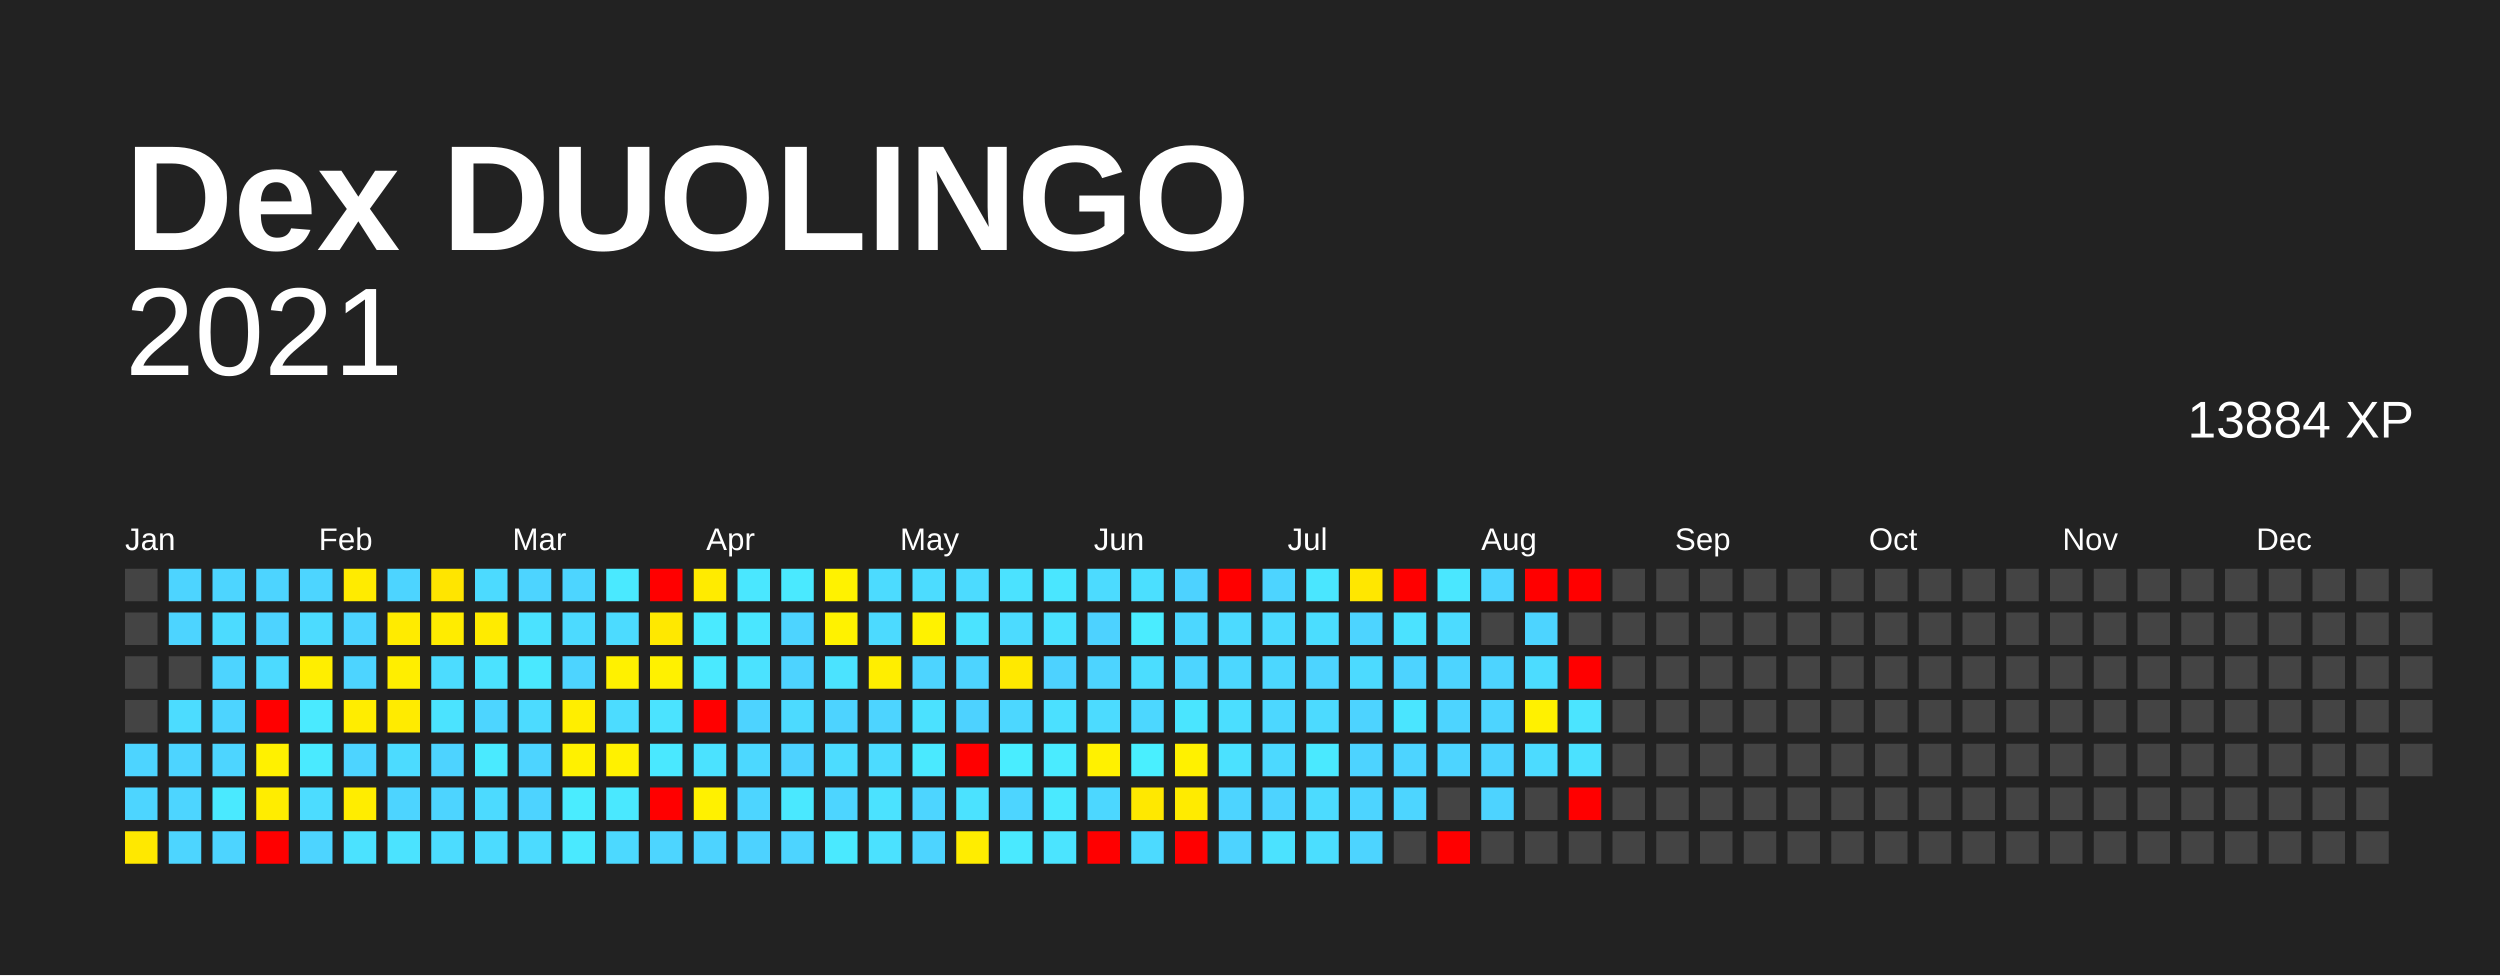
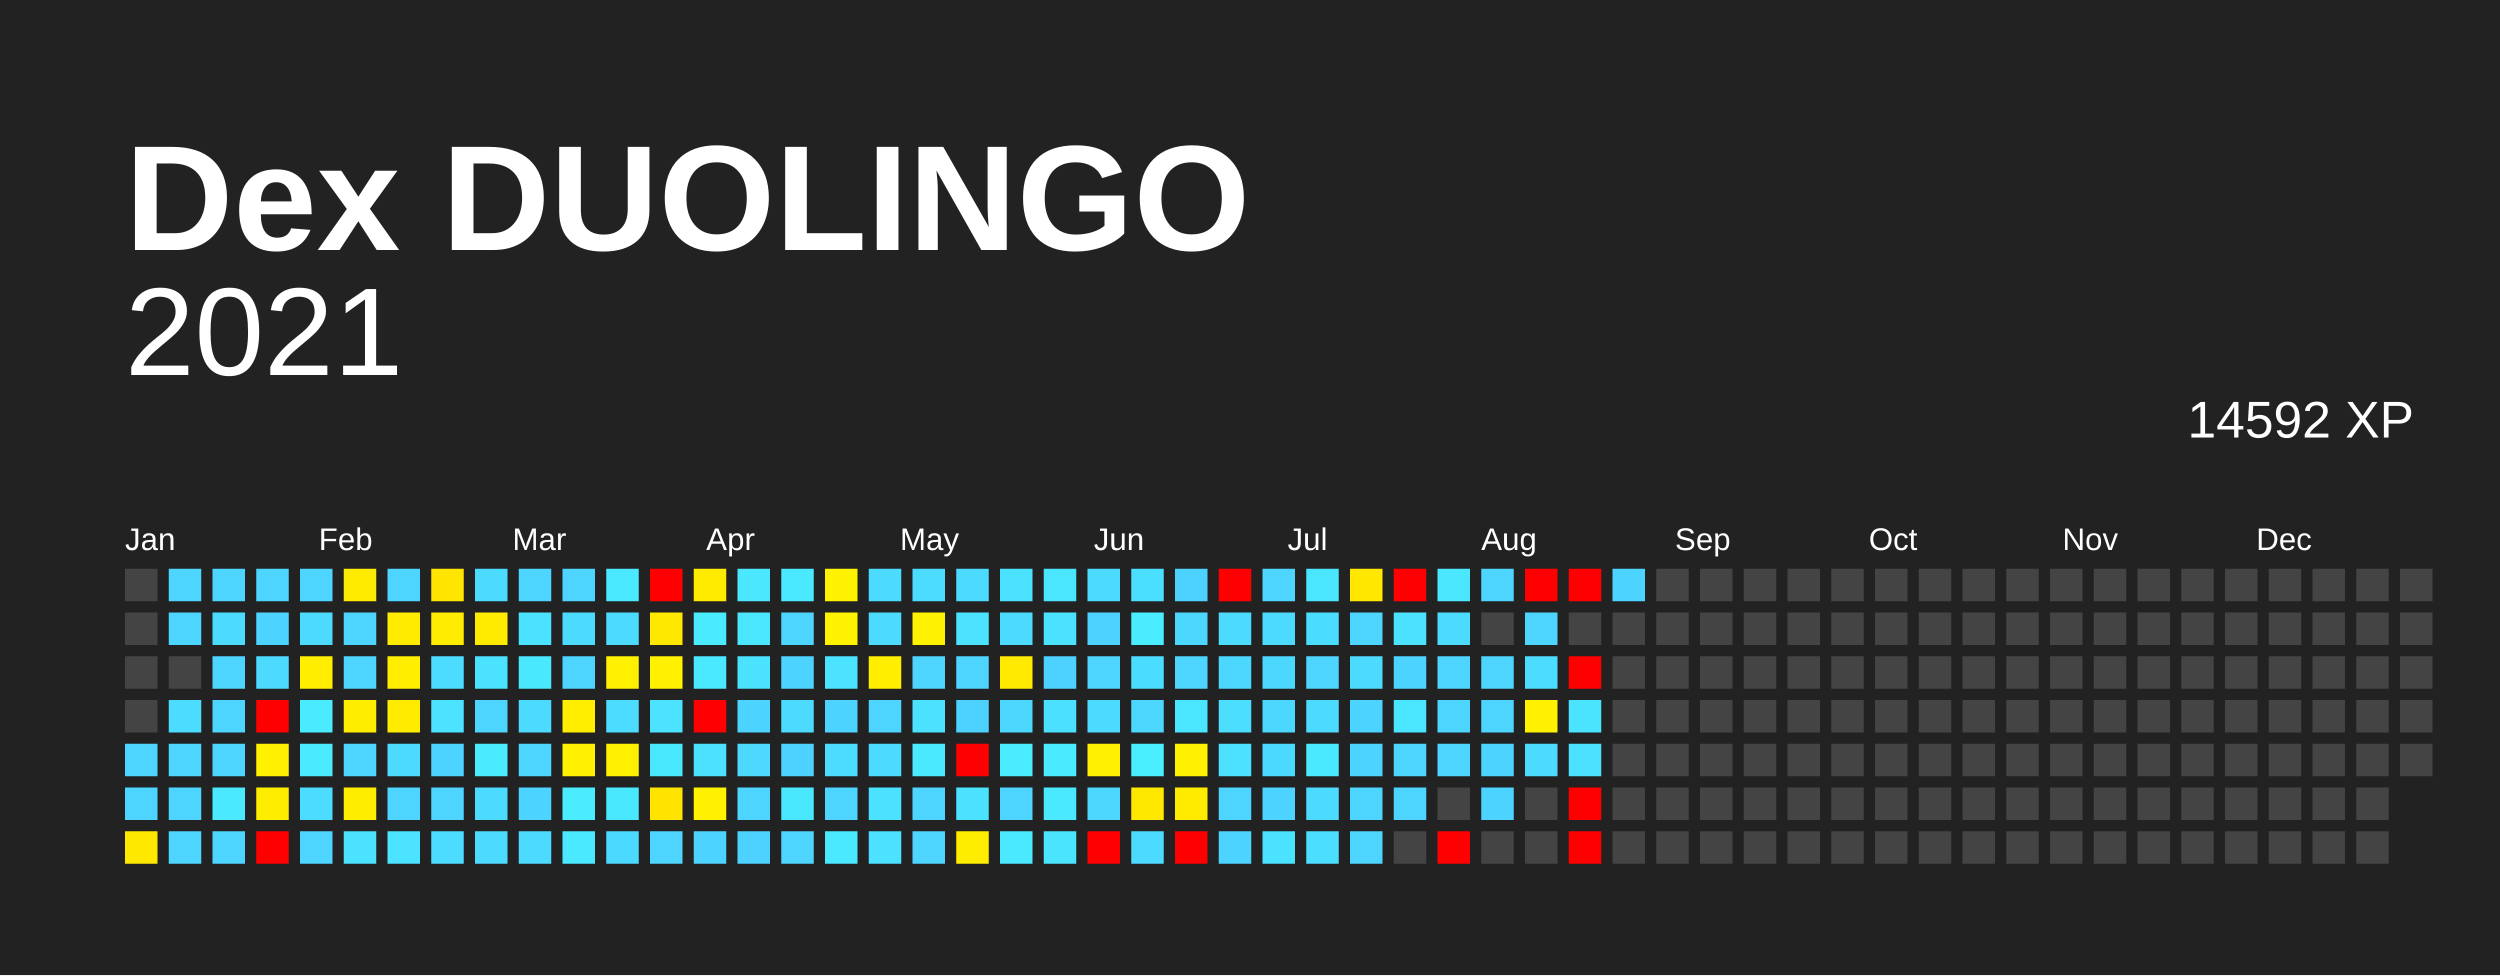
<svg xmlns="http://www.w3.org/2000/svg" baseProfile="full" height="78mm" version="1.1" viewBox="0,0,200,78" width="200mm">
  <defs />
  <rect fill="#222222" height="78" width="200" x="0" y="0" />
  <text fill="#FFFFFF" style="font-size:12px; font-family:Arial; font-weight:bold;" x="10" y="20">Dex DUOLINGO</text>
  <text alignment-baseline="hanging" fill="#FFFFFF" style="font-size:10.0px; font-family:Arial;" x="10" y="30">2021</text>
-   <text alignment-baseline="hanging" fill="#FFFFFF" style="font-size:4.125px; font-family:Arial;" x="175" y="35">13884 XP</text>
+   <text alignment-baseline="hanging" fill="#FFFFFF" style="font-size:4.125px; font-family:Arial;" x="175" y="35">14592 XP</text>
  <text fill="#FFFFFF" style="font-size:2.5px; font-family:Arial" x="10.0" y="44">Jan</text>
  <text fill="#FFFFFF" style="font-size:2.5px; font-family:Arial" x="25.5" y="44">Feb</text>
  <text fill="#FFFFFF" style="font-size:2.5px; font-family:Arial" x="41.0" y="44">Mar</text>
  <text fill="#FFFFFF" style="font-size:2.5px; font-family:Arial" x="56.5" y="44">Apr</text>
  <text fill="#FFFFFF" style="font-size:2.5px; font-family:Arial" x="72.0" y="44">May</text>
  <text fill="#FFFFFF" style="font-size:2.5px; font-family:Arial" x="87.5" y="44">Jun</text>
  <text fill="#FFFFFF" style="font-size:2.5px; font-family:Arial" x="103.0" y="44">Jul</text>
  <text fill="#FFFFFF" style="font-size:2.5px; font-family:Arial" x="118.5" y="44">Aug</text>
  <text fill="#FFFFFF" style="font-size:2.5px; font-family:Arial" x="134.0" y="44">Sep</text>
  <text fill="#FFFFFF" style="font-size:2.5px; font-family:Arial" x="149.5" y="44">Oct</text>
  <text fill="#FFFFFF" style="font-size:2.5px; font-family:Arial" x="165.0" y="44">Nov</text>
  <text fill="#FFFFFF" style="font-size:2.5px; font-family:Arial" x="180.5" y="44">Dec</text>
  <rect fill="#444444" height="2.6" width="2.6" x="10.0" y="45.5" />
  <rect fill="#444444" height="2.6" width="2.6" x="10.0" y="49.0" />
  <rect fill="#444444" height="2.6" width="2.6" x="10.0" y="52.5" />
  <rect fill="#444444" height="2.6" width="2.6" x="10.0" y="56.0" />
  <rect fill="#4dd4ff" height="2.6" width="2.6" x="10.0" y="59.5" />
  <rect fill="#4dd5ff" height="2.6" width="2.6" x="10.0" y="63.0" />
  <rect fill="#ffe800" height="2.6" width="2.6" x="10.0" y="66.5" />
  <rect fill="#4dd4ff" height="2.6" width="2.6" x="13.5" y="45.5" />
  <rect fill="#4dd4ff" height="2.6" width="2.6" x="13.5" y="49.0" />
  <rect fill="#444444" height="2.6" width="2.6" x="13.5" y="52.5" />
  <rect fill="#4cdcff" height="2.6" width="2.6" x="13.5" y="56.0" />
  <rect fill="#4dd4ff" height="2.6" width="2.6" x="13.5" y="59.5" />
  <rect fill="#4dd5ff" height="2.6" width="2.6" x="13.5" y="63.0" />
  <rect fill="#4dd5ff" height="2.6" width="2.6" x="13.5" y="66.5" />
  <rect fill="#4dd5ff" height="2.6" width="2.6" x="17.0" y="45.5" />
  <rect fill="#4cdbff" height="2.6" width="2.6" x="17.0" y="49.0" />
  <rect fill="#4dd4ff" height="2.6" width="2.6" x="17.0" y="52.5" />
  <rect fill="#4dd4ff" height="2.6" width="2.6" x="17.0" y="56.0" />
  <rect fill="#4dd5ff" height="2.6" width="2.6" x="17.0" y="59.5" />
  <rect fill="#4ae9ff" height="2.6" width="2.6" x="17.0" y="63.0" />
  <rect fill="#4dd4ff" height="2.6" width="2.6" x="17.0" y="66.5" />
  <rect fill="#4dd4ff" height="2.6" width="2.6" x="20.5" y="45.5" />
  <rect fill="#4dd3ff" height="2.6" width="2.6" x="20.5" y="49.0" />
  <rect fill="#4cdaff" height="2.6" width="2.6" x="20.5" y="52.5" />
  <rect fill="red" height="2.6" width="2.6" x="20.5" y="56.0" />
  <rect fill="#fff100" height="2.6" width="2.6" x="20.5" y="59.5" />
  <rect fill="#ffed00" height="2.6" width="2.6" x="20.5" y="63.0" />
  <rect fill="red" height="2.6" width="2.6" x="20.5" y="66.5" />
  <rect fill="#4dd5ff" height="2.6" width="2.6" x="24.0" y="45.5" />
  <rect fill="#4cdbff" height="2.6" width="2.6" x="24.0" y="49.0" />
  <rect fill="#ffee00" height="2.6" width="2.6" x="24.0" y="52.5" />
  <rect fill="#4aeaff" height="2.6" width="2.6" x="24.0" y="56.0" />
  <rect fill="#4aeaff" height="2.6" width="2.6" x="24.0" y="59.5" />
  <rect fill="#4cdcff" height="2.6" width="2.6" x="24.0" y="63.0" />
  <rect fill="#4dd4ff" height="2.6" width="2.6" x="24.0" y="66.5" />
  <rect fill="#ffeb00" height="2.6" width="2.6" x="27.5" y="45.5" />
  <rect fill="#4dd4ff" height="2.6" width="2.6" x="27.5" y="49.0" />
  <rect fill="#4dd4ff" height="2.6" width="2.6" x="27.5" y="52.5" />
  <rect fill="#ffed00" height="2.6" width="2.6" x="27.5" y="56.0" />
  <rect fill="#4dd4ff" height="2.6" width="2.6" x="27.5" y="59.5" />
  <rect fill="#ffed00" height="2.6" width="2.6" x="27.5" y="63.0" />
  <rect fill="#4be2ff" height="2.6" width="2.6" x="27.5" y="66.5" />
  <rect fill="#4dd4ff" height="2.6" width="2.6" x="31.0" y="45.5" />
  <rect fill="#ffeb00" height="2.6" width="2.6" x="31.0" y="49.0" />
  <rect fill="#ffee00" height="2.6" width="2.6" x="31.0" y="52.5" />
  <rect fill="#ffeb00" height="2.6" width="2.6" x="31.0" y="56.0" />
  <rect fill="#4cdbff" height="2.6" width="2.6" x="31.0" y="59.5" />
  <rect fill="#4dd4ff" height="2.6" width="2.6" x="31.0" y="63.0" />
  <rect fill="#4be3ff" height="2.6" width="2.6" x="31.0" y="66.5" />
  <rect fill="#ffe500" height="2.6" width="2.6" x="34.5" y="45.5" />
  <rect fill="#ffec00" height="2.6" width="2.6" x="34.5" y="49.0" />
  <rect fill="#4cdcff" height="2.6" width="2.6" x="34.5" y="52.5" />
  <rect fill="#4be3ff" height="2.6" width="2.6" x="34.5" y="56.0" />
  <rect fill="#4dd3ff" height="2.6" width="2.6" x="34.5" y="59.5" />
  <rect fill="#4dd4ff" height="2.6" width="2.6" x="34.5" y="63.0" />
  <rect fill="#4cdcff" height="2.6" width="2.6" x="34.5" y="66.5" />
  <rect fill="#4cdaff" height="2.6" width="2.6" x="38.0" y="45.5" />
  <rect fill="#ffeb00" height="2.6" width="2.6" x="38.0" y="49.0" />
  <rect fill="#4be2ff" height="2.6" width="2.6" x="38.0" y="52.5" />
  <rect fill="#4dd5ff" height="2.6" width="2.6" x="38.0" y="56.0" />
  <rect fill="#4aeaff" height="2.6" width="2.6" x="38.0" y="59.5" />
  <rect fill="#4cdaff" height="2.6" width="2.6" x="38.0" y="63.0" />
  <rect fill="#4cdbff" height="2.6" width="2.6" x="38.0" y="66.5" />
  <rect fill="#4dd4ff" height="2.6" width="2.6" x="41.5" y="45.5" />
  <rect fill="#4be2ff" height="2.6" width="2.6" x="41.5" y="49.0" />
  <rect fill="#4ae8ff" height="2.6" width="2.6" x="41.5" y="52.5" />
  <rect fill="#4cdbff" height="2.6" width="2.6" x="41.5" y="56.0" />
  <rect fill="#4dd4ff" height="2.6" width="2.6" x="41.5" y="59.5" />
  <rect fill="#4dd3ff" height="2.6" width="2.6" x="41.5" y="63.0" />
  <rect fill="#4cdbff" height="2.6" width="2.6" x="41.5" y="66.5" />
  <rect fill="#4dd5ff" height="2.6" width="2.6" x="45.0" y="45.5" />
  <rect fill="#4cdaff" height="2.6" width="2.6" x="45.0" y="49.0" />
  <rect fill="#4dd4ff" height="2.6" width="2.6" x="45.0" y="52.5" />
  <rect fill="#ffee00" height="2.6" width="2.6" x="45.0" y="56.0" />
  <rect fill="#fff100" height="2.6" width="2.6" x="45.0" y="59.5" />
  <rect fill="#4aecff" height="2.6" width="2.6" x="45.0" y="63.0" />
  <rect fill="#4ae9ff" height="2.6" width="2.6" x="45.0" y="66.5" />
  <rect fill="#4ae9ff" height="2.6" width="2.6" x="48.5" y="45.5" />
  <rect fill="#4cdbff" height="2.6" width="2.6" x="48.5" y="49.0" />
  <rect fill="#fff100" height="2.6" width="2.6" x="48.5" y="52.5" />
  <rect fill="#4cdcff" height="2.6" width="2.6" x="48.5" y="56.0" />
  <rect fill="#fff100" height="2.6" width="2.6" x="48.5" y="59.5" />
  <rect fill="#4ae8ff" height="2.6" width="2.6" x="48.5" y="63.0" />
  <rect fill="#4cd9ff" height="2.6" width="2.6" x="48.5" y="66.5" />
  <rect fill="red" height="2.6" width="2.6" x="52.0" y="45.5" />
  <rect fill="#ffe800" height="2.6" width="2.6" x="52.0" y="49.0" />
  <rect fill="#fff100" height="2.6" width="2.6" x="52.0" y="52.5" />
  <rect fill="#4be3ff" height="2.6" width="2.6" x="52.0" y="56.0" />
  <rect fill="#4ae8ff" height="2.6" width="2.6" x="52.0" y="59.5" />
-   <rect fill="red" height="2.6" width="2.6" x="52.0" y="63.0" />
+   <rect fill="#ffe400" height="2.6" width="2.6" x="52.0" y="63.0" />
  <rect fill="#4dd5ff" height="2.6" width="2.6" x="52.0" y="66.5" />
  <rect fill="#ffeb00" height="2.6" width="2.6" x="55.5" y="45.5" />
  <rect fill="#4aeaff" height="2.6" width="2.6" x="55.5" y="49.0" />
  <rect fill="#4ae9ff" height="2.6" width="2.6" x="55.5" y="52.5" />
  <rect fill="red" height="2.6" width="2.6" x="55.5" y="56.0" />
  <rect fill="#4be2ff" height="2.6" width="2.6" x="55.5" y="59.5" />
  <rect fill="#fff100" height="2.6" width="2.6" x="55.5" y="63.0" />
  <rect fill="#4dd3ff" height="2.6" width="2.6" x="55.5" y="66.5" />
  <rect fill="#4ae7ff" height="2.6" width="2.6" x="59.0" y="45.5" />
  <rect fill="#4ae6ff" height="2.6" width="2.6" x="59.0" y="49.0" />
  <rect fill="#4be2ff" height="2.6" width="2.6" x="59.0" y="52.5" />
  <rect fill="#4dd3ff" height="2.6" width="2.6" x="59.0" y="56.0" />
  <rect fill="#4cd8ff" height="2.6" width="2.6" x="59.0" y="59.5" />
  <rect fill="#4dd5ff" height="2.6" width="2.6" x="59.0" y="63.0" />
  <rect fill="#4dd2ff" height="2.6" width="2.6" x="59.0" y="66.5" />
  <rect fill="#4ae9ff" height="2.6" width="2.6" x="62.5" y="45.5" />
  <rect fill="#4dd4ff" height="2.6" width="2.6" x="62.5" y="49.0" />
  <rect fill="#4dd3ff" height="2.6" width="2.6" x="62.5" y="52.5" />
  <rect fill="#4cdaff" height="2.6" width="2.6" x="62.5" y="56.0" />
  <rect fill="#4dd2ff" height="2.6" width="2.6" x="62.5" y="59.5" />
  <rect fill="#4ae8ff" height="2.6" width="2.6" x="62.5" y="63.0" />
  <rect fill="#4dd4ff" height="2.6" width="2.6" x="62.5" y="66.5" />
  <rect fill="#fff200" height="2.6" width="2.6" x="66.0" y="45.5" />
  <rect fill="#fff200" height="2.6" width="2.6" x="66.0" y="49.0" />
  <rect fill="#4be3ff" height="2.6" width="2.6" x="66.0" y="52.5" />
  <rect fill="#4dd3ff" height="2.6" width="2.6" x="66.0" y="56.0" />
  <rect fill="#4cdcff" height="2.6" width="2.6" x="66.0" y="59.5" />
  <rect fill="#4dd5ff" height="2.6" width="2.6" x="66.0" y="63.0" />
  <rect fill="#4ae9ff" height="2.6" width="2.6" x="66.0" y="66.5" />
  <rect fill="#4cdbff" height="2.6" width="2.6" x="69.5" y="45.5" />
  <rect fill="#4cdaff" height="2.6" width="2.6" x="69.5" y="49.0" />
  <rect fill="#ffee00" height="2.6" width="2.6" x="69.5" y="52.5" />
  <rect fill="#4dd4ff" height="2.6" width="2.6" x="69.5" y="56.0" />
  <rect fill="#4cdbff" height="2.6" width="2.6" x="69.5" y="59.5" />
  <rect fill="#4be2ff" height="2.6" width="2.6" x="69.5" y="63.0" />
  <rect fill="#4be1ff" height="2.6" width="2.6" x="69.5" y="66.5" />
  <rect fill="#4cdcff" height="2.6" width="2.6" x="73.0" y="45.5" />
  <rect fill="#fff200" height="2.6" width="2.6" x="73.0" y="49.0" />
  <rect fill="#4dd4ff" height="2.6" width="2.6" x="73.0" y="52.5" />
  <rect fill="#4be1ff" height="2.6" width="2.6" x="73.0" y="56.0" />
  <rect fill="#4ae9ff" height="2.6" width="2.6" x="73.0" y="59.5" />
  <rect fill="#4dd5ff" height="2.6" width="2.6" x="73.0" y="63.0" />
  <rect fill="#4dd4ff" height="2.6" width="2.6" x="73.0" y="66.5" />
  <rect fill="#4cdbff" height="2.6" width="2.6" x="76.5" y="45.5" />
  <rect fill="#4be3ff" height="2.6" width="2.6" x="76.5" y="49.0" />
  <rect fill="#4dd4ff" height="2.6" width="2.6" x="76.5" y="52.5" />
  <rect fill="#4dd2ff" height="2.6" width="2.6" x="76.5" y="56.0" />
  <rect fill="red" height="2.6" width="2.6" x="76.5" y="59.5" />
  <rect fill="#4be2ff" height="2.6" width="2.6" x="76.5" y="63.0" />
  <rect fill="#ffed00" height="2.6" width="2.6" x="76.5" y="66.5" />
  <rect fill="#4be2ff" height="2.6" width="2.6" x="80.0" y="45.5" />
  <rect fill="#4cdbff" height="2.6" width="2.6" x="80.0" y="49.0" />
  <rect fill="#ffe900" height="2.6" width="2.6" x="80.0" y="52.5" />
  <rect fill="#4cd7ff" height="2.6" width="2.6" x="80.0" y="56.0" />
  <rect fill="#49edff" height="2.6" width="2.6" x="80.0" y="59.5" />
  <rect fill="#4dd5ff" height="2.6" width="2.6" x="80.0" y="63.0" />
  <rect fill="#4ae9ff" height="2.6" width="2.6" x="80.0" y="66.5" />
  <rect fill="#4ae6ff" height="2.6" width="2.6" x="83.5" y="45.5" />
  <rect fill="#4be2ff" height="2.6" width="2.6" x="83.5" y="49.0" />
  <rect fill="#4dd2ff" height="2.6" width="2.6" x="83.5" y="52.5" />
  <rect fill="#4be0ff" height="2.6" width="2.6" x="83.5" y="56.0" />
  <rect fill="#4aebff" height="2.6" width="2.6" x="83.5" y="59.5" />
  <rect fill="#4ae9ff" height="2.6" width="2.6" x="83.5" y="63.0" />
  <rect fill="#4be4ff" height="2.6" width="2.6" x="83.5" y="66.5" />
  <rect fill="#4cdbff" height="2.6" width="2.6" x="87.0" y="45.5" />
  <rect fill="#4dd2ff" height="2.6" width="2.6" x="87.0" y="49.0" />
  <rect fill="#4dd4ff" height="2.6" width="2.6" x="87.0" y="52.5" />
  <rect fill="#4cdbff" height="2.6" width="2.6" x="87.0" y="56.0" />
  <rect fill="#fff100" height="2.6" width="2.6" x="87.0" y="59.5" />
  <rect fill="#4cd7ff" height="2.6" width="2.6" x="87.0" y="63.0" />
  <rect fill="red" height="2.6" width="2.6" x="87.0" y="66.5" />
  <rect fill="#4bdfff" height="2.6" width="2.6" x="90.5" y="45.5" />
  <rect fill="#4aecff" height="2.6" width="2.6" x="90.5" y="49.0" />
  <rect fill="#4bddff" height="2.6" width="2.6" x="90.5" y="52.5" />
  <rect fill="#4cd7ff" height="2.6" width="2.6" x="90.5" y="56.0" />
  <rect fill="#49efff" height="2.6" width="2.6" x="90.5" y="59.5" />
  <rect fill="#ffe800" height="2.6" width="2.6" x="90.5" y="63.0" />
  <rect fill="#4cdaff" height="2.6" width="2.6" x="90.5" y="66.5" />
  <rect fill="#4dd2ff" height="2.6" width="2.6" x="94.0" y="45.5" />
  <rect fill="#4cd7ff" height="2.6" width="2.6" x="94.0" y="49.0" />
  <rect fill="#4dd5ff" height="2.6" width="2.6" x="94.0" y="52.5" />
  <rect fill="#4ae5ff" height="2.6" width="2.6" x="94.0" y="56.0" />
  <rect fill="#fff100" height="2.6" width="2.6" x="94.0" y="59.5" />
  <rect fill="#ffeb00" height="2.6" width="2.6" x="94.0" y="63.0" />
  <rect fill="red" height="2.6" width="2.6" x="94.0" y="66.5" />
  <rect fill="red" height="2.6" width="2.6" x="97.5" y="45.5" />
  <rect fill="#4cdaff" height="2.6" width="2.6" x="97.5" y="49.0" />
  <rect fill="#4cd7ff" height="2.6" width="2.6" x="97.5" y="52.5" />
  <rect fill="#4bdeff" height="2.6" width="2.6" x="97.5" y="56.0" />
  <rect fill="#4be1ff" height="2.6" width="2.6" x="97.5" y="59.5" />
  <rect fill="#4dd4ff" height="2.6" width="2.6" x="97.5" y="63.0" />
  <rect fill="#4dd3ff" height="2.6" width="2.6" x="97.5" y="66.5" />
  <rect fill="#4dd4ff" height="2.6" width="2.6" x="101.0" y="45.5" />
  <rect fill="#4cdaff" height="2.6" width="2.6" x="101.0" y="49.0" />
  <rect fill="#4cd7ff" height="2.6" width="2.6" x="101.0" y="52.5" />
  <rect fill="#4cd7ff" height="2.6" width="2.6" x="101.0" y="56.0" />
  <rect fill="#4cd9ff" height="2.6" width="2.6" x="101.0" y="59.5" />
  <rect fill="#4dd3ff" height="2.6" width="2.6" x="101.0" y="63.0" />
  <rect fill="#4be2ff" height="2.6" width="2.6" x="101.0" y="66.5" />
  <rect fill="#4ae6ff" height="2.6" width="2.6" x="104.5" y="45.5" />
  <rect fill="#4bddff" height="2.6" width="2.6" x="104.5" y="49.0" />
  <rect fill="#4dd4ff" height="2.6" width="2.6" x="104.5" y="52.5" />
  <rect fill="#4cdaff" height="2.6" width="2.6" x="104.5" y="56.0" />
  <rect fill="#4ae9ff" height="2.6" width="2.6" x="104.5" y="59.5" />
  <rect fill="#4cdbff" height="2.6" width="2.6" x="104.5" y="63.0" />
  <rect fill="#4bdeff" height="2.6" width="2.6" x="104.5" y="66.5" />
  <rect fill="#ffe700" height="2.6" width="2.6" x="108.0" y="45.5" />
  <rect fill="#4dd4ff" height="2.6" width="2.6" x="108.0" y="49.0" />
  <rect fill="#4cdaff" height="2.6" width="2.6" x="108.0" y="52.5" />
  <rect fill="#4dd3ff" height="2.6" width="2.6" x="108.0" y="56.0" />
  <rect fill="#4dd3ff" height="2.6" width="2.6" x="108.0" y="59.5" />
  <rect fill="#4dd4ff" height="2.6" width="2.6" x="108.0" y="63.0" />
  <rect fill="#4dd4ff" height="2.6" width="2.6" x="108.0" y="66.5" />
  <rect fill="red" height="2.6" width="2.6" x="111.5" y="45.5" />
  <rect fill="#4be2ff" height="2.6" width="2.6" x="111.5" y="49.0" />
  <rect fill="#4dd3ff" height="2.6" width="2.6" x="111.5" y="52.5" />
  <rect fill="#4ae5ff" height="2.6" width="2.6" x="111.5" y="56.0" />
  <rect fill="#4dd4ff" height="2.6" width="2.6" x="111.5" y="59.5" />
  <rect fill="#4dd5ff" height="2.6" width="2.6" x="111.5" y="63.0" />
  <rect fill="#444444" height="2.6" width="2.6" x="111.5" y="66.5" />
  <rect fill="#4ae7ff" height="2.6" width="2.6" x="115.0" y="45.5" />
  <rect fill="#4cdbff" height="2.6" width="2.6" x="115.0" y="49.0" />
  <rect fill="#4dd4ff" height="2.6" width="2.6" x="115.0" y="52.5" />
  <rect fill="#4dd4ff" height="2.6" width="2.6" x="115.0" y="56.0" />
  <rect fill="#4dd4ff" height="2.6" width="2.6" x="115.0" y="59.5" />
  <rect fill="#444444" height="2.6" width="2.6" x="115.0" y="63.0" />
  <rect fill="red" height="2.6" width="2.6" x="115.0" y="66.5" />
  <rect fill="#4dd4ff" height="2.6" width="2.6" x="118.5" y="45.5" />
  <rect fill="#444444" height="2.6" width="2.6" x="118.5" y="49.0" />
  <rect fill="#4dd4ff" height="2.6" width="2.6" x="118.5" y="52.5" />
  <rect fill="#4dd4ff" height="2.6" width="2.6" x="118.5" y="56.0" />
  <rect fill="#4dd3ff" height="2.6" width="2.6" x="118.5" y="59.5" />
  <rect fill="#4dd3ff" height="2.6" width="2.6" x="118.5" y="63.0" />
  <rect fill="#444444" height="2.6" width="2.6" x="118.5" y="66.5" />
  <rect fill="red" height="2.6" width="2.6" x="122.0" y="45.5" />
  <rect fill="#4dd4ff" height="2.6" width="2.6" x="122.0" y="49.0" />
  <rect fill="#4cdcff" height="2.6" width="2.6" x="122.0" y="52.5" />
  <rect fill="#fff100" height="2.6" width="2.6" x="122.0" y="56.0" />
  <rect fill="#4cdbff" height="2.6" width="2.6" x="122.0" y="59.5" />
  <rect fill="#444444" height="2.6" width="2.6" x="122.0" y="63.0" />
  <rect fill="#444444" height="2.6" width="2.6" x="122.0" y="66.5" />
  <rect fill="red" height="2.6" width="2.6" x="125.5" y="45.5" />
  <rect fill="#444444" height="2.6" width="2.6" x="125.5" y="49.0" />
  <rect fill="red" height="2.6" width="2.6" x="125.5" y="52.5" />
  <rect fill="#4be4ff" height="2.6" width="2.6" x="125.5" y="56.0" />
  <rect fill="#4be1ff" height="2.6" width="2.6" x="125.5" y="59.5" />
  <rect fill="red" height="2.6" width="2.6" x="125.5" y="63.0" />
-   <rect fill="#444444" height="2.6" width="2.6" x="125.5" y="66.5" />
-   <rect fill="#444444" height="2.6" width="2.6" x="129.0" y="45.5" />
+   <rect fill="red" height="2.6" width="2.6" x="125.5" y="66.5" />
+   <rect fill="#4dd3ff" height="2.6" width="2.6" x="129.0" y="45.5" />
  <rect fill="#444444" height="2.6" width="2.6" x="129.0" y="49.0" />
  <rect fill="#444444" height="2.6" width="2.6" x="129.0" y="52.5" />
  <rect fill="#444444" height="2.6" width="2.6" x="129.0" y="56.0" />
  <rect fill="#444444" height="2.6" width="2.6" x="129.0" y="59.5" />
  <rect fill="#444444" height="2.6" width="2.6" x="129.0" y="63.0" />
  <rect fill="#444444" height="2.6" width="2.6" x="129.0" y="66.5" />
  <rect fill="#444444" height="2.6" width="2.6" x="132.5" y="45.5" />
  <rect fill="#444444" height="2.6" width="2.6" x="132.5" y="49.0" />
  <rect fill="#444444" height="2.6" width="2.6" x="132.5" y="52.5" />
  <rect fill="#444444" height="2.6" width="2.6" x="132.5" y="56.0" />
  <rect fill="#444444" height="2.6" width="2.6" x="132.5" y="59.5" />
  <rect fill="#444444" height="2.6" width="2.6" x="132.5" y="63.0" />
  <rect fill="#444444" height="2.6" width="2.6" x="132.5" y="66.5" />
  <rect fill="#444444" height="2.6" width="2.6" x="136.0" y="45.5" />
  <rect fill="#444444" height="2.6" width="2.6" x="136.0" y="49.0" />
  <rect fill="#444444" height="2.6" width="2.6" x="136.0" y="52.5" />
  <rect fill="#444444" height="2.6" width="2.6" x="136.0" y="56.0" />
  <rect fill="#444444" height="2.6" width="2.6" x="136.0" y="59.5" />
  <rect fill="#444444" height="2.6" width="2.6" x="136.0" y="63.0" />
  <rect fill="#444444" height="2.6" width="2.6" x="136.0" y="66.5" />
  <rect fill="#444444" height="2.6" width="2.6" x="139.5" y="45.5" />
  <rect fill="#444444" height="2.6" width="2.6" x="139.5" y="49.0" />
  <rect fill="#444444" height="2.6" width="2.6" x="139.5" y="52.5" />
  <rect fill="#444444" height="2.6" width="2.6" x="139.5" y="56.0" />
  <rect fill="#444444" height="2.6" width="2.6" x="139.5" y="59.5" />
  <rect fill="#444444" height="2.6" width="2.6" x="139.5" y="63.0" />
  <rect fill="#444444" height="2.6" width="2.6" x="139.5" y="66.5" />
  <rect fill="#444444" height="2.6" width="2.6" x="143.0" y="45.5" />
  <rect fill="#444444" height="2.6" width="2.6" x="143.0" y="49.0" />
  <rect fill="#444444" height="2.6" width="2.6" x="143.0" y="52.5" />
  <rect fill="#444444" height="2.6" width="2.6" x="143.0" y="56.0" />
  <rect fill="#444444" height="2.6" width="2.6" x="143.0" y="59.5" />
  <rect fill="#444444" height="2.6" width="2.6" x="143.0" y="63.0" />
  <rect fill="#444444" height="2.6" width="2.6" x="143.0" y="66.5" />
  <rect fill="#444444" height="2.6" width="2.6" x="146.5" y="45.5" />
  <rect fill="#444444" height="2.6" width="2.6" x="146.5" y="49.0" />
  <rect fill="#444444" height="2.6" width="2.6" x="146.5" y="52.5" />
  <rect fill="#444444" height="2.6" width="2.6" x="146.5" y="56.0" />
  <rect fill="#444444" height="2.6" width="2.6" x="146.5" y="59.5" />
  <rect fill="#444444" height="2.6" width="2.6" x="146.5" y="63.0" />
  <rect fill="#444444" height="2.6" width="2.6" x="146.5" y="66.5" />
  <rect fill="#444444" height="2.6" width="2.6" x="150.0" y="45.5" />
  <rect fill="#444444" height="2.6" width="2.6" x="150.0" y="49.0" />
  <rect fill="#444444" height="2.6" width="2.6" x="150.0" y="52.5" />
  <rect fill="#444444" height="2.6" width="2.6" x="150.0" y="56.0" />
  <rect fill="#444444" height="2.6" width="2.6" x="150.0" y="59.5" />
  <rect fill="#444444" height="2.6" width="2.6" x="150.0" y="63.0" />
  <rect fill="#444444" height="2.6" width="2.6" x="150.0" y="66.5" />
  <rect fill="#444444" height="2.6" width="2.6" x="153.5" y="45.5" />
  <rect fill="#444444" height="2.6" width="2.6" x="153.5" y="49.0" />
  <rect fill="#444444" height="2.6" width="2.6" x="153.5" y="52.5" />
  <rect fill="#444444" height="2.6" width="2.6" x="153.5" y="56.0" />
  <rect fill="#444444" height="2.6" width="2.6" x="153.5" y="59.5" />
  <rect fill="#444444" height="2.6" width="2.6" x="153.5" y="63.0" />
  <rect fill="#444444" height="2.6" width="2.6" x="153.5" y="66.5" />
  <rect fill="#444444" height="2.6" width="2.6" x="157.0" y="45.5" />
  <rect fill="#444444" height="2.6" width="2.6" x="157.0" y="49.0" />
  <rect fill="#444444" height="2.6" width="2.6" x="157.0" y="52.5" />
  <rect fill="#444444" height="2.6" width="2.6" x="157.0" y="56.0" />
  <rect fill="#444444" height="2.6" width="2.6" x="157.0" y="59.5" />
  <rect fill="#444444" height="2.6" width="2.6" x="157.0" y="63.0" />
  <rect fill="#444444" height="2.6" width="2.6" x="157.0" y="66.5" />
  <rect fill="#444444" height="2.6" width="2.6" x="160.5" y="45.5" />
  <rect fill="#444444" height="2.6" width="2.6" x="160.5" y="49.0" />
  <rect fill="#444444" height="2.6" width="2.6" x="160.5" y="52.5" />
  <rect fill="#444444" height="2.6" width="2.6" x="160.5" y="56.0" />
  <rect fill="#444444" height="2.6" width="2.6" x="160.5" y="59.5" />
  <rect fill="#444444" height="2.6" width="2.6" x="160.5" y="63.0" />
  <rect fill="#444444" height="2.6" width="2.6" x="160.5" y="66.5" />
  <rect fill="#444444" height="2.6" width="2.6" x="164.0" y="45.5" />
  <rect fill="#444444" height="2.6" width="2.6" x="164.0" y="49.0" />
  <rect fill="#444444" height="2.6" width="2.6" x="164.0" y="52.5" />
  <rect fill="#444444" height="2.6" width="2.6" x="164.0" y="56.0" />
  <rect fill="#444444" height="2.6" width="2.6" x="164.0" y="59.5" />
  <rect fill="#444444" height="2.6" width="2.6" x="164.0" y="63.0" />
  <rect fill="#444444" height="2.6" width="2.6" x="164.0" y="66.5" />
  <rect fill="#444444" height="2.6" width="2.6" x="167.5" y="45.5" />
  <rect fill="#444444" height="2.6" width="2.6" x="167.5" y="49.0" />
  <rect fill="#444444" height="2.6" width="2.6" x="167.5" y="52.5" />
  <rect fill="#444444" height="2.6" width="2.6" x="167.5" y="56.0" />
  <rect fill="#444444" height="2.6" width="2.6" x="167.5" y="59.5" />
  <rect fill="#444444" height="2.6" width="2.6" x="167.5" y="63.0" />
  <rect fill="#444444" height="2.6" width="2.6" x="167.5" y="66.5" />
  <rect fill="#444444" height="2.6" width="2.6" x="171.0" y="45.5" />
  <rect fill="#444444" height="2.6" width="2.6" x="171.0" y="49.0" />
  <rect fill="#444444" height="2.6" width="2.6" x="171.0" y="52.5" />
  <rect fill="#444444" height="2.6" width="2.6" x="171.0" y="56.0" />
  <rect fill="#444444" height="2.6" width="2.6" x="171.0" y="59.5" />
  <rect fill="#444444" height="2.6" width="2.6" x="171.0" y="63.0" />
  <rect fill="#444444" height="2.6" width="2.6" x="171.0" y="66.5" />
  <rect fill="#444444" height="2.6" width="2.6" x="174.5" y="45.5" />
  <rect fill="#444444" height="2.6" width="2.6" x="174.5" y="49.0" />
  <rect fill="#444444" height="2.6" width="2.6" x="174.5" y="52.5" />
  <rect fill="#444444" height="2.6" width="2.6" x="174.5" y="56.0" />
  <rect fill="#444444" height="2.6" width="2.6" x="174.5" y="59.5" />
  <rect fill="#444444" height="2.6" width="2.6" x="174.5" y="63.0" />
  <rect fill="#444444" height="2.6" width="2.6" x="174.5" y="66.5" />
  <rect fill="#444444" height="2.6" width="2.6" x="178.0" y="45.5" />
  <rect fill="#444444" height="2.6" width="2.6" x="178.0" y="49.0" />
  <rect fill="#444444" height="2.6" width="2.6" x="178.0" y="52.5" />
  <rect fill="#444444" height="2.6" width="2.6" x="178.0" y="56.0" />
  <rect fill="#444444" height="2.6" width="2.6" x="178.0" y="59.5" />
  <rect fill="#444444" height="2.6" width="2.6" x="178.0" y="63.0" />
  <rect fill="#444444" height="2.6" width="2.6" x="178.0" y="66.5" />
  <rect fill="#444444" height="2.6" width="2.6" x="181.5" y="45.5" />
  <rect fill="#444444" height="2.6" width="2.6" x="181.5" y="49.0" />
  <rect fill="#444444" height="2.6" width="2.6" x="181.5" y="52.5" />
  <rect fill="#444444" height="2.6" width="2.6" x="181.5" y="56.0" />
  <rect fill="#444444" height="2.6" width="2.6" x="181.5" y="59.5" />
  <rect fill="#444444" height="2.6" width="2.6" x="181.5" y="63.0" />
  <rect fill="#444444" height="2.6" width="2.6" x="181.5" y="66.5" />
  <rect fill="#444444" height="2.6" width="2.6" x="185.0" y="45.5" />
  <rect fill="#444444" height="2.6" width="2.6" x="185.0" y="49.0" />
  <rect fill="#444444" height="2.6" width="2.6" x="185.0" y="52.5" />
  <rect fill="#444444" height="2.6" width="2.6" x="185.0" y="56.0" />
  <rect fill="#444444" height="2.6" width="2.6" x="185.0" y="59.5" />
  <rect fill="#444444" height="2.6" width="2.6" x="185.0" y="63.0" />
  <rect fill="#444444" height="2.6" width="2.6" x="185.0" y="66.5" />
  <rect fill="#444444" height="2.6" width="2.6" x="188.5" y="45.5" />
  <rect fill="#444444" height="2.6" width="2.6" x="188.5" y="49.0" />
  <rect fill="#444444" height="2.6" width="2.6" x="188.5" y="52.5" />
  <rect fill="#444444" height="2.6" width="2.6" x="188.5" y="56.0" />
  <rect fill="#444444" height="2.6" width="2.6" x="188.5" y="59.5" />
  <rect fill="#444444" height="2.6" width="2.6" x="188.5" y="63.0" />
  <rect fill="#444444" height="2.6" width="2.6" x="188.5" y="66.5" />
  <rect fill="#444444" height="2.6" width="2.6" x="192.0" y="45.5" />
  <rect fill="#444444" height="2.6" width="2.6" x="192.0" y="49.0" />
  <rect fill="#444444" height="2.6" width="2.6" x="192.0" y="52.5" />
  <rect fill="#444444" height="2.6" width="2.6" x="192.0" y="56.0" />
  <rect fill="#444444" height="2.6" width="2.6" x="192.0" y="59.5" />
</svg>
